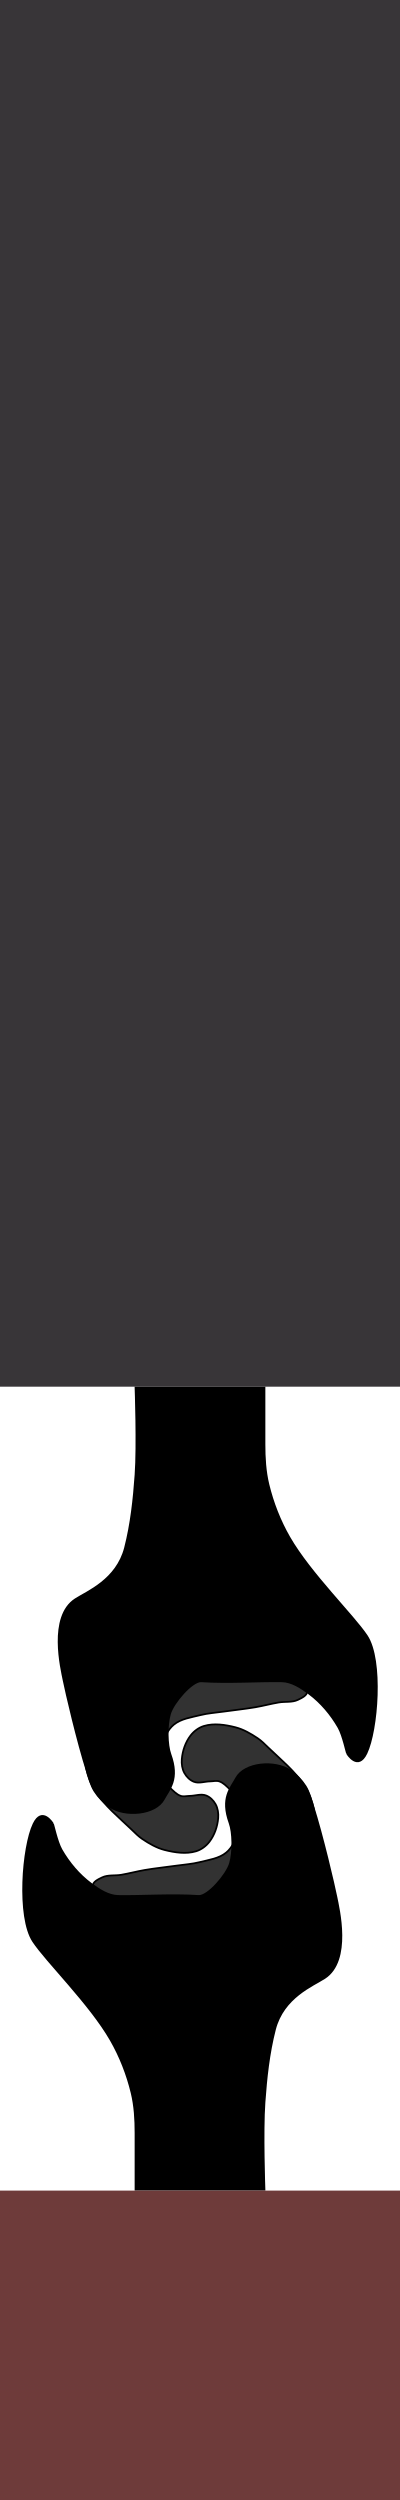
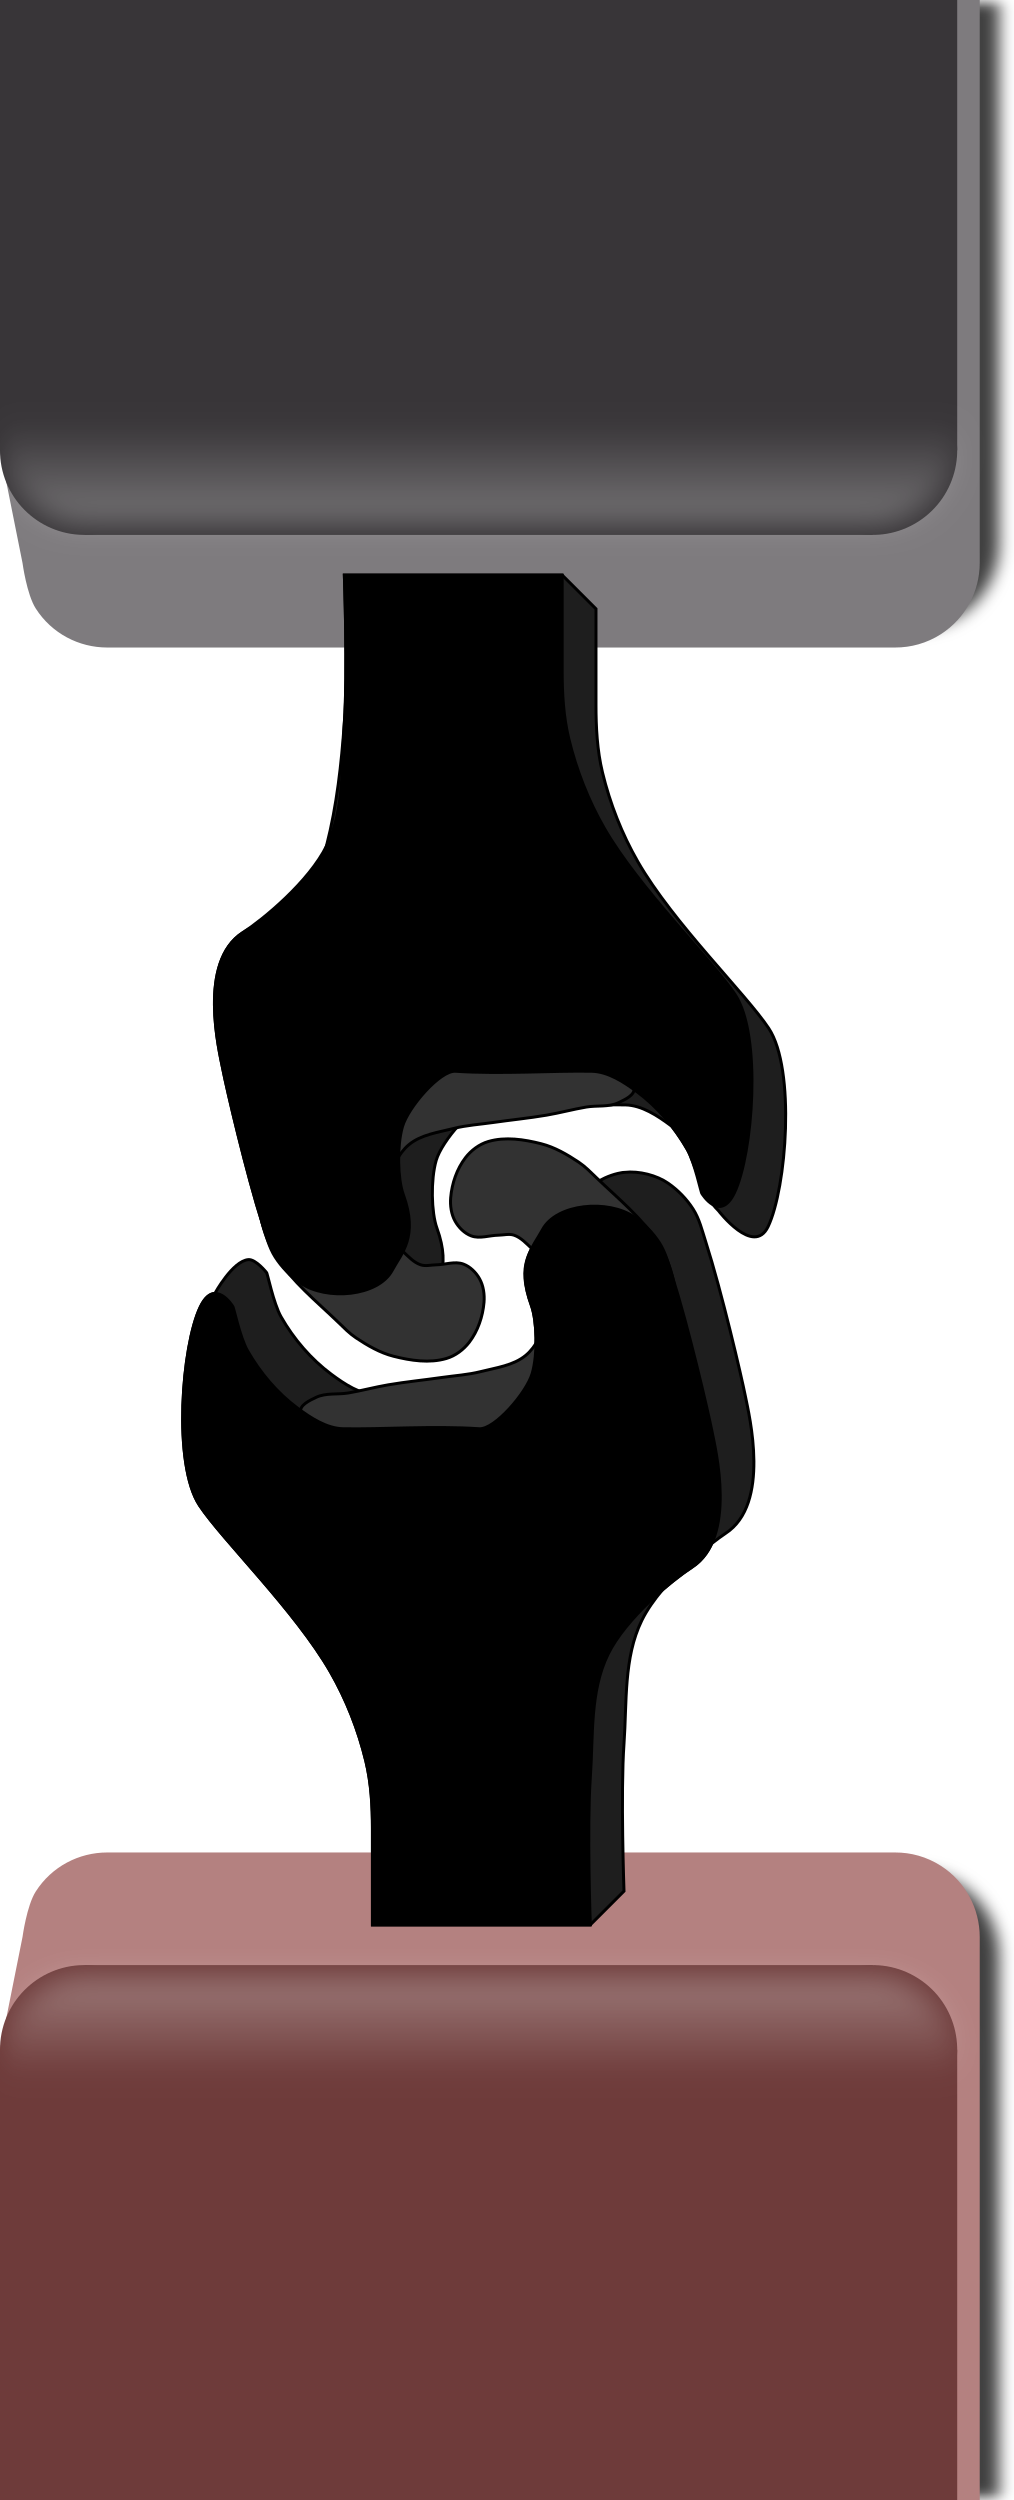
- <svg xmlns="http://www.w3.org/2000/svg" width="120" height="750" id="svg3880" version="1.1">
+ <svg xmlns="http://www.w3.org/2000/svg" xmlns:ns1="http://www.openswatchbook.org/uri/2009/osb" xmlns:xlink="http://www.w3.org/1999/xlink" width="180" height="444" id="svg3880" version="1.1">
  <defs id="defs3882">
-     </defs>
-   <g id="layer1" transform="translate(25.00002,-302.3622)">
-     <g id="g3877" transform="translate(0,1.179722)">
-       <g transform="matrix(0,0.531222,-0.5302109,0,351.3306,603.2381)" id="g2828-8-9">
+     <linearGradient id="linearGradient5226">
+       <stop style="stop-color:#383538;stop-opacity:1;" offset="0" id="stop5228" />
+       <stop style="stop-color:#7e7b7e;stop-opacity:1;" offset="1" id="stop5230" />
+     </linearGradient>
+     <linearGradient id="linearGradient4136">
+       <stop style="stop-color:#ffffff;stop-opacity:1;" offset="0" id="stop4138" />
+       <stop style="stop-color:#ffffff;stop-opacity:0;" offset="1" id="stop4140" />
+     </linearGradient>
+     <linearGradient id="linearGradient4118">
+       <stop style="stop-color:#ffffff;stop-opacity:1;" offset="0" id="stop4120" />
+       <stop style="stop-color:#ffffff;stop-opacity:0;" offset="1" id="stop4122" />
+     </linearGradient>
+     <linearGradient id="linearGradient4036" ns1:paint="solid">
+       <stop style="stop-color:#383538;stop-opacity:1;" offset="0" id="stop4038" />
+     </linearGradient>
+     <linearGradient xlink:href="#linearGradient4136" id="linearGradient4142" x1="2.7719207e-07" y1="400" x2="120" y2="400" gradientUnits="userSpaceOnUse" />
+     <linearGradient xlink:href="#linearGradient4136" id="linearGradient4144" gradientUnits="userSpaceOnUse" x1="2.7719207e-07" y1="400" x2="120" y2="400" />
+     <linearGradient xlink:href="#linearGradient4136" id="linearGradient4146" gradientUnits="userSpaceOnUse" x1="2.7719207e-07" y1="400" x2="120" y2="400" />
+     <linearGradient xlink:href="#linearGradient4136" id="linearGradient4148" gradientUnits="userSpaceOnUse" x1="2.7719207e-07" y1="400" x2="120" y2="400" />
+     <linearGradient xlink:href="#linearGradient4136" id="linearGradient4151" gradientUnits="userSpaceOnUse" x1="2.7719207e-07" y1="400" x2="120" y2="400" gradientTransform="matrix(0.9833333,0,0,0.9833333,-2.314021,-1.684737)" />
+     <linearGradient xlink:href="#linearGradient4136" id="linearGradient4155" gradientUnits="userSpaceOnUse" x1="2.7719207e-07" y1="400" x2="120" y2="400" gradientTransform="matrix(-0.5285383,-0.8290653,0.8290653,-0.5285383,-312.7129,616.4248)" />
+     <linearGradient xlink:href="#linearGradient4136" id="linearGradient4158" gradientUnits="userSpaceOnUse" gradientTransform="matrix(-0.5374617,-0.8429681,0.8430625,-0.5374015,-315.637,614.5352)" x1="-31.392" y1="432.281" x2="-9.65" y2="446.141" />
+     <clipPath clipPathUnits="userSpaceOnUse" id="clipPath5955">
+       <rect style="opacity:0.76;fill:#1d1e1e;fill-opacity:0.996;fill-rule:nonzero;stroke:none" id="rect5957" width="151.826" height="369.902" x="608.298" y="-725.561" transform="matrix(0,1,-1,0,0,0)" />
+     </clipPath>
+     <linearGradient xlink:href="#linearGradient4136-7" id="linearGradient4158-3" gradientUnits="userSpaceOnUse" gradientTransform="matrix(-0.5374617,-0.8429681,0.8430625,-0.5374015,-315.637,564.5352)" x1="-31.392" y1="432.281" x2="-9.65" y2="446.141" />
+     <linearGradient id="linearGradient4136-7">
+       <stop style="stop-color:#ffffff;stop-opacity:1;" offset="0" id="stop4138-8" />
+       <stop style="stop-color:#ffffff;stop-opacity:0;" offset="1" id="stop4140-2" />
+     </linearGradient>
+     <linearGradient xlink:href="#linearGradient4136-1" id="linearGradient4157-7" gradientUnits="userSpaceOnUse" gradientTransform="matrix(-0.5374617,-0.8429681,0.8430625,-0.5374015,-315.637,614.5352)" x1="-31.392" y1="432.281" x2="-9.65" y2="446.141" />
+     <linearGradient id="linearGradient4136-1">
+       <stop style="stop-color:#ffffff;stop-opacity:1;" offset="0" id="stop4138-3" />
+       <stop style="stop-color:#ffffff;stop-opacity:0;" offset="1" id="stop4140-8" />
+     </linearGradient>
+     <filter id="filter3988" x="-0.035" width="1.071" y="-0.2" height="1.4" color-interpolation-filters="sRGB">
+       <feGaussianBlur stdDeviation="2.5" id="feGaussianBlur3990" />
+     </filter>
+     <linearGradient id="linearGradient4136-1-4">
+       <stop style="stop-color:#ffffff;stop-opacity:1;" offset="0" id="stop4138-3-1" />
+       <stop style="stop-color:#ffffff;stop-opacity:0;" offset="1" id="stop4140-8-7" />
+     </linearGradient>
+     <linearGradient id="linearGradient4136-1-8">
+       <stop style="stop-color:#ffffff;stop-opacity:1;" offset="0" id="stop4138-3-2" />
+       <stop style="stop-color:#ffffff;stop-opacity:0;" offset="1" id="stop4140-8-9" />
+     </linearGradient>
+     <linearGradient xlink:href="#linearGradient4136-1-8" id="linearGradient4462" gradientUnits="userSpaceOnUse" gradientTransform="translate(62.68254,388.8872)" x1="180.874" y1="143.841" x2="180.874" y2="114.973" />
+     <linearGradient xlink:href="#linearGradient4136-1" id="linearGradient4530" gradientUnits="userSpaceOnUse" gradientTransform="translate(-123.3952,568.3294)" x1="180.874" y1="143.841" x2="180.874" y2="114.973" />
+     <linearGradient id="linearGradient4136-1-5">
+       <stop style="stop-color:#ffffff;stop-opacity:1;" offset="0" id="stop4138-3-8" />
+       <stop style="stop-color:#ffffff;stop-opacity:0;" offset="1" id="stop4140-8-5" />
+     </linearGradient>
+     <filter id="filter5065">
+       <feGaussianBlur stdDeviation="1.445" id="feGaussianBlur5067" />
+     </filter>
+     <linearGradient xlink:href="#linearGradient4136-1-7" id="linearGradient4530-2" gradientUnits="userSpaceOnUse" gradientTransform="translate(104.1345,332.4346)" x1="180.874" y1="143.841" x2="180.874" y2="114.973" />
+     <linearGradient id="linearGradient4136-1-7">
+       <stop style="stop-color:#ffffff;stop-opacity:1;" offset="0" id="stop4138-3-0" />
+       <stop style="stop-color:#ffffff;stop-opacity:0;" offset="1" id="stop4140-8-3" />
+     </linearGradient>
+     <filter id="filter3988-62" x="-0.035" width="1.071" y="-0.2" height="1.4" color-interpolation-filters="sRGB">
+       <feGaussianBlur stdDeviation="2.5" id="feGaussianBlur3990-4" />
+     </filter>
+     <filter color-interpolation-filters="sRGB" id="filter5065-7">
+       <feGaussianBlur stdDeviation="1.445" id="feGaussianBlur5067-2" />
+     </filter>
+     <linearGradient xlink:href="#linearGradient4136-1-8" id="linearGradient5129" gradientUnits="userSpaceOnUse" gradientTransform="translate(62.68254,388.8872)" x1="180.874" y1="143.841" x2="180.874" y2="114.973" />
+     <linearGradient xlink:href="#linearGradient4136-1-7" id="linearGradient5139" gradientUnits="userSpaceOnUse" gradientTransform="translate(104.1345,332.4346)" x1="180.874" y1="143.841" x2="180.874" y2="114.973" />
+     <linearGradient xlink:href="#linearGradient4136-1-7" id="linearGradient5147" gradientUnits="userSpaceOnUse" gradientTransform="translate(104.1345,332.4346)" x1="180.874" y1="143.841" x2="180.874" y2="114.973" />
+     <linearGradient xlink:href="#linearGradient4136-1-1" id="linearGradient4530-6" gradientUnits="userSpaceOnUse" gradientTransform="translate(84.95642,351.5251)" x1="180.874" y1="143.841" x2="180.874" y2="114.973" />
+     <linearGradient id="linearGradient4136-1-1">
+       <stop style="stop-color:#ffffff;stop-opacity:1;" offset="0" id="stop4138-3-89" />
+       <stop style="stop-color:#ffffff;stop-opacity:0;" offset="1" id="stop4140-8-1" />
+     </linearGradient>
+     <linearGradient xlink:href="#linearGradient5226" id="linearGradient5252" x1="658.276" y1="130.294" x2="763.635" y2="202.541" gradientUnits="userSpaceOnUse" />
+   </defs>
+   <g id="layer3" style="display:inline" transform="translate(4.5,-306)">
+     <path style="display:inline;opacity:0.75;fill:#000000;fill-opacity:1;stroke:none;filter:url(#filter5065)" d="m -1.032,302.532 0,80 4,20 c 0,0 0.747,5.557 2.344,8.062 2.856,4.479 7.711,6.93 12.656,6.938 l 139.625,0 c 0.126,0.003 0.249,-1.9e-4 0.375,0 2.766,0.004 5.557,-0.747 8.062,-2.344 4.479,-2.856 6.93,-7.711 6.938,-12.656 l 0,-20 0,-60 0,-20 -4,0 -166,0 -4,0 z" id="rect2995-1-8-7" transform="translate(2e-7,10e-6)" />
+     <path style="opacity:0.75;fill:#000000;fill-opacity:1;stroke:none;display:inline;filter:url(#filter5065-7)" d="m 201.498,368.999 0,80 4,20 c 0,0 0.747,5.557 2.344,8.062 2.856,4.479 7.711,6.93 12.656,6.938 l 139.625,0 c 0.126,0.003 0.249,-1.9e-4 0.375,0 2.766,0.004 5.557,-0.747 8.062,-2.344 4.479,-2.856 6.93,-7.711 6.938,-12.656 l 0,-20 0,-60 0,-20 -4,0 -166,0 -4,0 z" id="rect2995-1-8-7-8" transform="matrix(1,0,0,-1,-202.5292,1122.468)" />
+     <path style="fill:#b48180;fill-opacity:1;stroke:none;display:inline" d="m -4.5,750 0,-80 4,-20 c 0,0 0.747,-5.557 2.344,-8.062 2.856,-4.479 7.711,-6.93 12.656,-6.938 l 139.625,0 c 0.126,-0.003 0.249,1.9e-4 0.375,0 2.766,-0.004 5.557,0.747 8.062,2.344 4.479,2.856 6.93,7.711 6.938,12.656 l 0,20 0,60 0,20 -4,0 -166,0 -4,0 z" id="rect2995-1-8-2" />
+     <path style="fill:#6e3b3a;fill-opacity:1;stroke:none;display:inline" d="m -4.5,750 0,-80 170,0 0,80 -170,0 z" id="rect2995-1-0" />
+     <path style="fill:#6e3b3a;fill-opacity:1;stroke:none;display:inline" id="path3104-0-2-3" d="m 30,401.75 a 15,15 0 1 1 -30,0 15,15 0 1 1 30,0 z" transform="matrix(-0.5374966,0.8431173,0.8431173,0.5374966,-180.1594,441.4137)" />
+     <rect style="fill:#6e3b3a;fill-opacity:1;stroke:none;display:inline" id="rect3898-2-5" width="140" height="30" x="10.5" y="-685" transform="scale(1,-1)" />
+     <path style="fill:#6e3b3a;fill-opacity:1;stroke:none;display:inline" id="path4801-16" d="m -27.375,431.75 a 15,15 0 1 1 -30,0 15,15 0 1 1 30,0 z" transform="matrix(-0.04147372,0.9991396,0.9991396,0.04147372,-422.6352,694.4321)" />
+     <path style="opacity:0.5;fill:url(#linearGradient5147);fill-opacity:1;stroke:none;display:inline;filter:url(#filter3988-62)" d="m 213.041,435.466 c -2.766,-0.004 -5.557,0.747 -8.062,2.344 -6.985,4.453 -9.047,13.734 -4.594,20.719 2.86,4.486 7.703,6.937 12.656,6.938 l 139.594,0 c 0.133,0.004 0.273,0 0.406,0 2.759,2e-5 5.564,-0.782 8.062,-2.375 6.985,-4.453 9.015,-13.703 4.562,-20.688 -2.856,-4.479 -7.68,-6.93 -12.625,-6.938 l -139.625,0 -0.375,0 z" id="path3104-65-1" transform="matrix(1,0,0,-1,-202.5292,1122.468)" />
+   </g>
+   <g id="layer2" transform="translate(4.5,-306)" style="display:inline">
+     <g id="g4635" transform="translate(-4,0)">
+       <path id="path3093-2-6-0-9-9" d="m 110.387,514.209 c -3.156,0.329 -5.978,2.316 -8.562,4.156 -2.304,1.64 -4.734,3.471 -6,6 -2.034,4.066 -4.682,5.928 -1.938,13.5 0.989,2.728 1.124,8.615 0.125,12.062 -0.272,0.937 -0.908,2.082 -1.719,3.281 -0.634,0.343 -1.199,0.564 -1.688,0.531 -8.041,-0.545 -17.547,0.136 -24.188,0 -2.91,-0.059 -5.715,-1.917 -8.094,-3.688 -3.618,-2.694 -6.669,-6.267 -8.906,-10.188 -1.367,-2.396 -2.453,-7.938 -2.594,-7.875 0,0 -1.907,-2.393 -3.216,-2.279 -2.802,0.243 -5.942,5.993 -5.942,5.993 -0.839,0.036 -1.747,0.653 -2.592,2.412 -3.276,6.821 -4.931,27.988 -0.125,35.25 4.046,6.115 16.997,18.681 23.25,29.562 2.829,4.924 4.947,10.322 6.281,15.844 0.948,3.921 1.156,8.028 1.156,12.062 l 0,17.031 38.687,0 6,-6 c 0,0 -0.621,-17.481 0,-26.188 0.524,-7.345 -0.079,-15.26 3.156,-21.875 0.901,-1.843 2.212,-3.718 3.719,-5.5 2.015,-1.738 3.895,-3.153 5.156,-3.969 1.608,-1.04 2.752,-2.489 3.531,-4.188 0.941,-0.722 1.799,-1.379 2.469,-1.812 8.054,-5.21 4.204,-20.943 3.531,-24.344 -0.673,-3.401 -4.179,-18.488 -7.062,-27.5 -0.627,-1.96 -1.11,-4.017 -2.219,-5.75 -1.147,-1.793 -2.689,-3.382 -4.438,-4.594 -2.044,-1.416 -5.123,-2.215 -7.781,-1.938 z" style="fill:#1e1e1e;fill-opacity:1;stroke:#000000;stroke-width:0.531px;stroke-linecap:butt;stroke-linejoin:miter;stroke-opacity:1;display:inline" transform="translate(-2e-7,-1e-5)" />
+       <g transform="matrix(0,0.531222,-0.5302109,0,401.3309,293.0062)" id="g2828-8-4">
        <path style="fill:#323232;fill-opacity:1;stroke:#000000;stroke-width:1px;stroke-linecap:butt;stroke-linejoin:miter;stroke-opacity:1" d="m 440.365,537.151 c -8.589,5.448 -15.129,13.624 -22.183,20.951 -1.817,1.888 -3.724,3.734 -5.176,5.916 -2.586,3.885 -5.013,8.048 -6.162,12.571 -1.457,5.739 -2.42,12.069 -0.739,17.747 0.886,2.995 2.944,5.74 5.423,7.641 3.754,2.879 8.596,4.529 13.31,4.93 2.665,0.226 5.552,-0.175 7.887,-1.479 2.133,-1.191 4.08,-3.132 4.93,-5.423 1.058,-2.851 -0.205,-6.079 -0.246,-9.12 -0.023,-1.725 -0.546,-3.539 -1e-5,-5.176 0.779,-2.338 2.758,-4.111 4.437,-5.916 1.706,-1.834 3.44,-3.788 5.669,-4.93 2.554,-1.308 5.512,-1.895 8.38,-1.972 3.254,-0.087 6.561,0.591 9.613,1.725 4.385,1.63 9.095,3.544 12.078,7.148 3.397,4.105 4.115,9.871 5.423,15.035 1.081,4.269 1.344,8.705 1.972,13.064 0.863,5.992 1.449,12.025 2.465,17.993 0.76,4.464 1.953,8.846 2.711,13.31 0.611,3.597 -0.102,7.557 1.479,10.845 1.033,2.147 2.58,5.572 4.93,5.176 13.63,-2.295 9.94,6.016 16.021,5.916 2.442,-0.04 4.025,-2.926 5.423,-4.93 3.753,-5.381 4.944,-12.154 7.394,-18.24 3.636,-9.029 6.932,-18.2 10.845,-27.113 1.758,-4.004 5.375,-7.468 5.669,-11.831 0.18,-2.67 -1.606,-5.106 -2.465,-7.641 -0.867,-2.56 -1.798,-5.097 -2.711,-7.641 -0.65,-1.81 -1.27,-3.632 -1.972,-5.423 -0.618,-1.577 -0.882,-3.387 -1.972,-4.683 -6.159,-7.327 -16.249,-10.133 -24.155,-15.528 -7.874,-5.373 -15.23,-11.485 -23.169,-16.761 -1.843,-1.224 -3.821,-2.234 -5.669,-3.451 -3.199,-2.106 -5.837,-5.168 -9.366,-6.655 -2.539,-1.07 -5.384,-1.304 -8.134,-1.479 -3.12,-0.199 -6.311,-0.168 -9.366,0.493 -4.399,0.952 -8.77,2.519 -12.571,4.93 z" id="path3964-9-7" />
-         <path style="fill:#000000;fill-opacity:1;stroke:#000000;stroke-width:1px;stroke-linecap:butt;stroke-linejoin:miter;stroke-opacity:1" d="m 668.005,560.134 c 0,0 -32.906,1.172 -49.296,0 -13.826,-0.988 -27.737,-2.464 -41.162,-5.916 -18.268,-4.697 -24.789,-21.446 -29.085,-28.099 -9.808,-15.19 -39.444,-7.923 -45.846,-6.655 -6.402,1.268 -34.796,7.872 -51.761,13.31 -3.691,1.183 -7.582,2.099 -10.845,4.19 -3.376,2.163 -6.347,5.083 -8.627,8.38 -6.093,8.811 -4.546,26.129 4.19,30.81 5.733,3.072 11.133,8.874 25.388,3.697 5.134,-1.865 16.187,-2.131 22.676,-0.246 6.49,1.885 18.834,12.6 18.486,17.747 -1.025,15.165 0.256,33.076 0,45.599 -0.112,5.488 -3.568,10.795 -6.901,15.282 -5.07,6.824 -11.845,12.541 -19.226,16.761 -4.511,2.579 -14.907,4.664 -14.789,4.93 0,0 -9.82,6.001 0.246,10.845 12.839,6.179 52.632,9.31 66.303,0.246 11.511,-7.631 35.221,-32.08 55.705,-43.874 9.269,-5.336 19.43,-9.314 29.824,-11.831 7.381,-1.787 15.081,-2.218 22.676,-2.218 l 32.043,0 0,-72.958 z" id="path3093-2-4" />
+         <path style="fill:#000000;fill-opacity:1;stroke:#000000;stroke-width:1px;stroke-linecap:butt;stroke-linejoin:miter;stroke-opacity:1" d="m 668.005,560.134 c 0,0 -32.906,1.172 -49.296,0 -13.826,-0.988 -28.71,0.186 -41.162,-5.916 -12.099,-5.928 -24.789,-21.446 -29.085,-28.099 -9.808,-15.19 -39.444,-7.923 -45.846,-6.655 -6.402,1.268 -34.796,7.872 -51.761,13.31 -3.691,1.183 -7.582,2.099 -10.845,4.19 -3.376,2.163 -6.347,5.083 -8.627,8.38 -6.093,8.811 -4.546,26.129 4.19,30.81 5.733,3.072 11.133,8.874 25.388,3.697 5.134,-1.865 16.187,-2.131 22.676,-0.246 6.49,1.885 18.834,12.6 18.486,17.747 -1.025,15.165 0.256,33.076 0,45.599 -0.112,5.488 -3.568,10.795 -6.901,15.282 -5.07,6.824 -11.845,12.541 -19.226,16.761 -4.511,2.579 -14.907,4.664 -14.789,4.93 0,0 -9.82,6.001 0.246,10.845 12.839,6.179 52.632,9.31 66.303,0.246 11.511,-7.631 35.221,-32.08 55.705,-43.874 9.269,-5.336 19.43,-9.314 29.824,-11.831 7.381,-1.787 15.081,-2.218 22.676,-2.218 l 32.043,0 z" id="path3093-2-6" />
      </g>
    </g>
-     <rect style="fill:#6e3b3a;fill-opacity:1;stroke:#6e3b3a;stroke-width:0.692;stroke-opacity:1" id="rect2995-8" width="120" height="92.476" x="-95" y="-1052.362" transform="scale(-1,-1)" />
-     <rect style="fill:#383538;fill-opacity:1;stroke:#383538;stroke-width:1.466;stroke-opacity:1" id="rect2995" width="120" height="415.273" x="-25" y="302.362" />
-     <g id="g2828-8" transform="matrix(0,-0.531222,0.5302109,0,-281.3306,1073.486)">
+     <path transform="translate(25.00002,-302.3622)" style="display:inline;fill:#7e7b7e;fill-opacity:1;stroke:none" d="m -29.5,608.362 0,80 4,20 c 0,0 0.747,5.557 2.344,8.062 2.856,4.479 7.711,6.93 12.656,6.938 l 139.625,0 c 0.126,0.003 0.249,-1.9e-4 0.375,0 2.766,0.004 5.557,-0.747 8.062,-2.344 4.479,-2.856 6.93,-7.711 6.938,-12.656 l 0,-20 0,-60 0,-20 -4,0 -166,0 -4,0 z" id="rect2995-1-8" />
+     <path style="fill:url(#linearGradient5252);fill-opacity:1;stroke:none;display:inline" d="M 764.188 92.281 L 764.188 172.281 C 764.18 177.226 761.729 182.082 757.25 184.938 C 754.631 186.607 751.669 187.358 748.781 187.281 L 609.188 187.281 L 609.188 187.25 C 602.991 187.251 597.617 183.479 595.344 178.031 L 598.188 192.281 C 598.188 192.281 598.934 197.838 600.531 200.344 C 603.387 204.823 608.242 207.274 613.188 207.281 L 752.812 207.281 C 752.938 207.284 753.062 207.281 753.188 207.281 C 755.954 207.285 758.745 206.535 761.25 204.938 C 765.729 202.082 768.18 197.226 768.188 192.281 L 768.188 172.281 L 768.188 112.281 L 768.188 92.281 L 764.188 92.281 z " id="rect2995-1-8-0" transform="translate(-4.5,306)" />
+   </g>
+   <g id="layer1" transform="translate(29.50002,-608.3622)" style="display:inline">
+     <path style="fill:#1e1e1e;fill-opacity:1;stroke:#000000;stroke-width:0.531px;stroke-linecap:butt;stroke-linejoin:miter;stroke-opacity:1;display:inline" d="m 31.657,710.497 c 0,0 0.621,17.481 0,26.188 -0.524,7.345 -1.326,14.712 -3.156,21.844 -2.49,9.704 -11.348,13.187 -14.875,15.469 -8.054,5.21 -4.204,20.943 -3.531,24.344 0.673,3.401 4.179,18.488 7.062,27.5 0.627,1.96 1.11,4.017 9.219,11.799 8.109,7.782 17.299,6.967 19.781,2.326 1.629,-3.046 4.682,-5.928 1.938,-13.5 -0.989,-2.728 -1.124,-8.584 -0.125,-12.031 0.999,-3.447 6.677,-10.029 9.406,-9.844 8.041,0.545 17.548,-0.136 24.188,0 2.91,0.059 5.715,1.917 8.094,3.688 0.065,0.049 0.123,0.107 0.188,0.156 0.996,1.296 1.917,2.657 2.719,4.062 1.367,2.396 2.453,7.906 5.523,10.875 0,0 6.252,8.191 8.82,2.844 3.276,-6.821 4.931,-27.956 0.125,-35.219 -4.046,-6.115 -16.997,-18.712 -23.25,-29.594 -2.829,-4.924 -4.947,-10.322 -6.281,-15.844 -0.948,-3.921 -1.156,-8.028 -1.156,-12.062 l 0,-17 -6,-6 z" id="path3093-2-7" />
+     <g id="g2828-8" transform="matrix(0,-0.531222,0.5302109,0,-265.3304,1065.356)">
      <path id="path3964-9" d="m 440.365,537.151 c -8.589,5.448 -15.129,13.624 -22.183,20.951 -1.817,1.888 -3.724,3.734 -5.176,5.916 -2.586,3.885 -5.013,8.048 -6.162,12.571 -1.457,5.739 -2.42,12.069 -0.739,17.747 0.886,2.995 2.944,5.74 5.423,7.641 3.754,2.879 8.596,4.529 13.31,4.93 2.665,0.226 5.552,-0.175 7.887,-1.479 2.133,-1.191 4.08,-3.132 4.93,-5.423 1.058,-2.851 -0.205,-6.079 -0.246,-9.12 -0.023,-1.725 -0.546,-3.539 -1e-5,-5.176 0.779,-2.338 2.758,-4.111 4.437,-5.916 1.706,-1.834 3.44,-3.788 5.669,-4.93 2.554,-1.308 5.512,-1.895 8.38,-1.972 3.254,-0.087 6.561,0.591 9.613,1.725 4.385,1.63 9.095,3.544 12.078,7.148 3.397,4.105 4.115,9.871 5.423,15.035 1.081,4.269 1.344,8.705 1.972,13.064 0.863,5.992 1.449,12.025 2.465,17.993 0.76,4.464 1.953,8.846 2.711,13.31 0.611,3.597 -0.102,7.557 1.479,10.845 1.033,2.147 2.58,5.572 4.93,5.176 13.63,-2.295 9.94,6.016 16.021,5.916 2.442,-0.04 4.025,-2.926 5.423,-4.93 3.753,-5.381 4.944,-12.154 7.394,-18.24 3.636,-9.029 6.932,-18.2 10.845,-27.113 1.758,-4.004 5.375,-7.468 5.669,-11.831 0.18,-2.67 -1.606,-5.106 -2.465,-7.641 -0.867,-2.56 -1.798,-5.097 -2.711,-7.641 -0.65,-1.81 -1.27,-3.632 -1.972,-5.423 -0.618,-1.577 -0.882,-3.387 -1.972,-4.683 -6.159,-7.327 -16.249,-10.133 -24.155,-15.528 -7.874,-5.373 -15.23,-11.485 -23.169,-16.761 -1.843,-1.224 -3.821,-2.234 -5.669,-3.451 -3.199,-2.106 -5.837,-5.168 -9.366,-6.655 -2.539,-1.07 -5.384,-1.304 -8.134,-1.479 -3.12,-0.199 -6.311,-0.168 -9.366,0.493 -4.399,0.952 -8.77,2.519 -12.571,4.93 z" style="fill:#323232;fill-opacity:1;stroke:#000000;stroke-width:1px;stroke-linecap:butt;stroke-linejoin:miter;stroke-opacity:1" />
-       <path id="path3093-2" d="m 668.005,560.134 c 0,0 -32.906,1.172 -49.296,0 -13.826,-0.988 -27.737,-2.464 -41.162,-5.916 -18.268,-4.697 -24.789,-21.446 -29.085,-28.099 -9.808,-15.19 -39.444,-7.923 -45.846,-6.655 -6.402,1.268 -34.796,7.872 -51.761,13.31 -3.691,1.183 -7.582,2.099 -10.845,4.19 -3.376,2.163 -6.347,5.083 -8.627,8.38 -6.093,8.811 -4.546,26.129 4.19,30.81 5.733,3.072 11.133,8.874 25.388,3.697 5.134,-1.865 16.187,-2.131 22.676,-0.246 6.49,1.885 18.834,12.6 18.486,17.747 -1.025,15.165 0.256,33.076 0,45.599 -0.112,5.488 -3.568,10.795 -6.901,15.282 -5.07,6.824 -11.845,12.541 -19.226,16.761 -4.511,2.579 -14.907,4.664 -14.789,4.93 0,0 -9.82,6.001 0.246,10.845 12.839,6.179 52.632,9.31 66.303,0.246 11.511,-7.631 35.221,-32.08 55.705,-43.874 9.269,-5.336 19.43,-9.314 29.824,-11.831 7.381,-1.787 15.081,-2.218 22.676,-2.218 l 32.043,0 0,-72.958 z" style="fill:#000000;fill-opacity:1;stroke:#000000;stroke-width:1px;stroke-linecap:butt;stroke-linejoin:miter;stroke-opacity:1" />
+       <path id="path3093-2" d="m 668.005,560.134 c 0,0 -32.906,1.172 -49.296,0 -13.826,-0.988 -28.71,0.186 -41.162,-5.916 -12.099,-5.928 -24.789,-21.446 -29.085,-28.099 -9.808,-15.19 -39.444,-7.923 -45.846,-6.655 -6.402,1.268 -34.796,7.872 -51.761,13.31 -3.691,1.183 -7.582,2.099 -10.845,4.19 -3.376,2.163 -6.347,5.083 -8.627,8.38 -6.093,8.811 -4.546,26.129 4.19,30.81 5.733,3.072 11.133,8.874 25.388,3.697 5.134,-1.865 16.187,-2.131 22.676,-0.246 6.49,1.885 18.834,12.6 18.486,17.747 -1.025,15.165 0.256,33.076 0,45.599 -0.112,5.488 -3.568,10.795 -6.901,15.282 -5.07,6.824 -11.845,12.541 -19.226,16.761 -4.511,2.579 -14.907,4.664 -14.789,4.93 0,0 -9.82,6.001 0.246,10.845 12.839,6.179 52.632,9.31 66.303,0.246 11.511,-7.631 35.221,-32.08 55.705,-43.874 9.269,-5.336 19.43,-9.314 29.824,-11.831 7.381,-1.787 15.081,-2.218 22.676,-2.218 l 32.043,0 z" style="fill:#000000;fill-opacity:1;stroke:#000000;stroke-width:1px;stroke-linecap:butt;stroke-linejoin:miter;stroke-opacity:1" />
    </g>
+     <path style="fill:#383538;fill-opacity:1;stroke:none;display:inline" d="m -29.5,608.363 0,80 170,0 0,-80 -170,0 z" id="rect2995-1" />
+     <path style="fill:#383538;fill-opacity:1;stroke:none;display:inline" id="path3104-0-2" d="m 30,401.75 a 15,15 0 1 1 -30,0 15,15 0 1 1 30,0 z" transform="matrix(-0.5374966,-0.8431173,0.8431173,-0.5374966,-205.1599,916.9495)" />
+     <rect style="fill:#383538;fill-opacity:1;stroke:none;display:inline" id="rect3898-2" width="140" height="30" x="-14.5" y="673.363" />
+     <path style="fill:#383538;fill-opacity:1;stroke:none" id="path4801" d="m -27.375,431.75 a 15,15 0 1 1 -30,0 15,15 0 1 1 30,0 z" transform="matrix(-0.04147372,-0.9991396,0.9991396,-0.04147372,-447.6357,663.931)" />
+     <path style="opacity:0.5;fill:url(#linearGradient4530);fill-opacity:1;stroke:none;display:inline;filter:url(#filter3988)" d="m -14.489,671.361 c -2.766,-0.004 -5.557,0.747 -8.063,2.344 -6.985,4.453 -9.047,13.734 -4.594,20.719 2.86,4.486 7.703,6.937 12.656,6.938 l 139.594,0 c 0.133,0.004 0.273,0 0.406,0 2.759,2e-5 5.564,-0.782 8.062,-2.375 6.985,-4.453 9.015,-13.703 4.562,-20.688 -2.856,-4.479 -7.68,-6.93 -12.625,-6.938 l -139.625,0 -0.375,0 z" id="path3104-65" />
  </g>
+   <g id="layer4" />
</svg>
